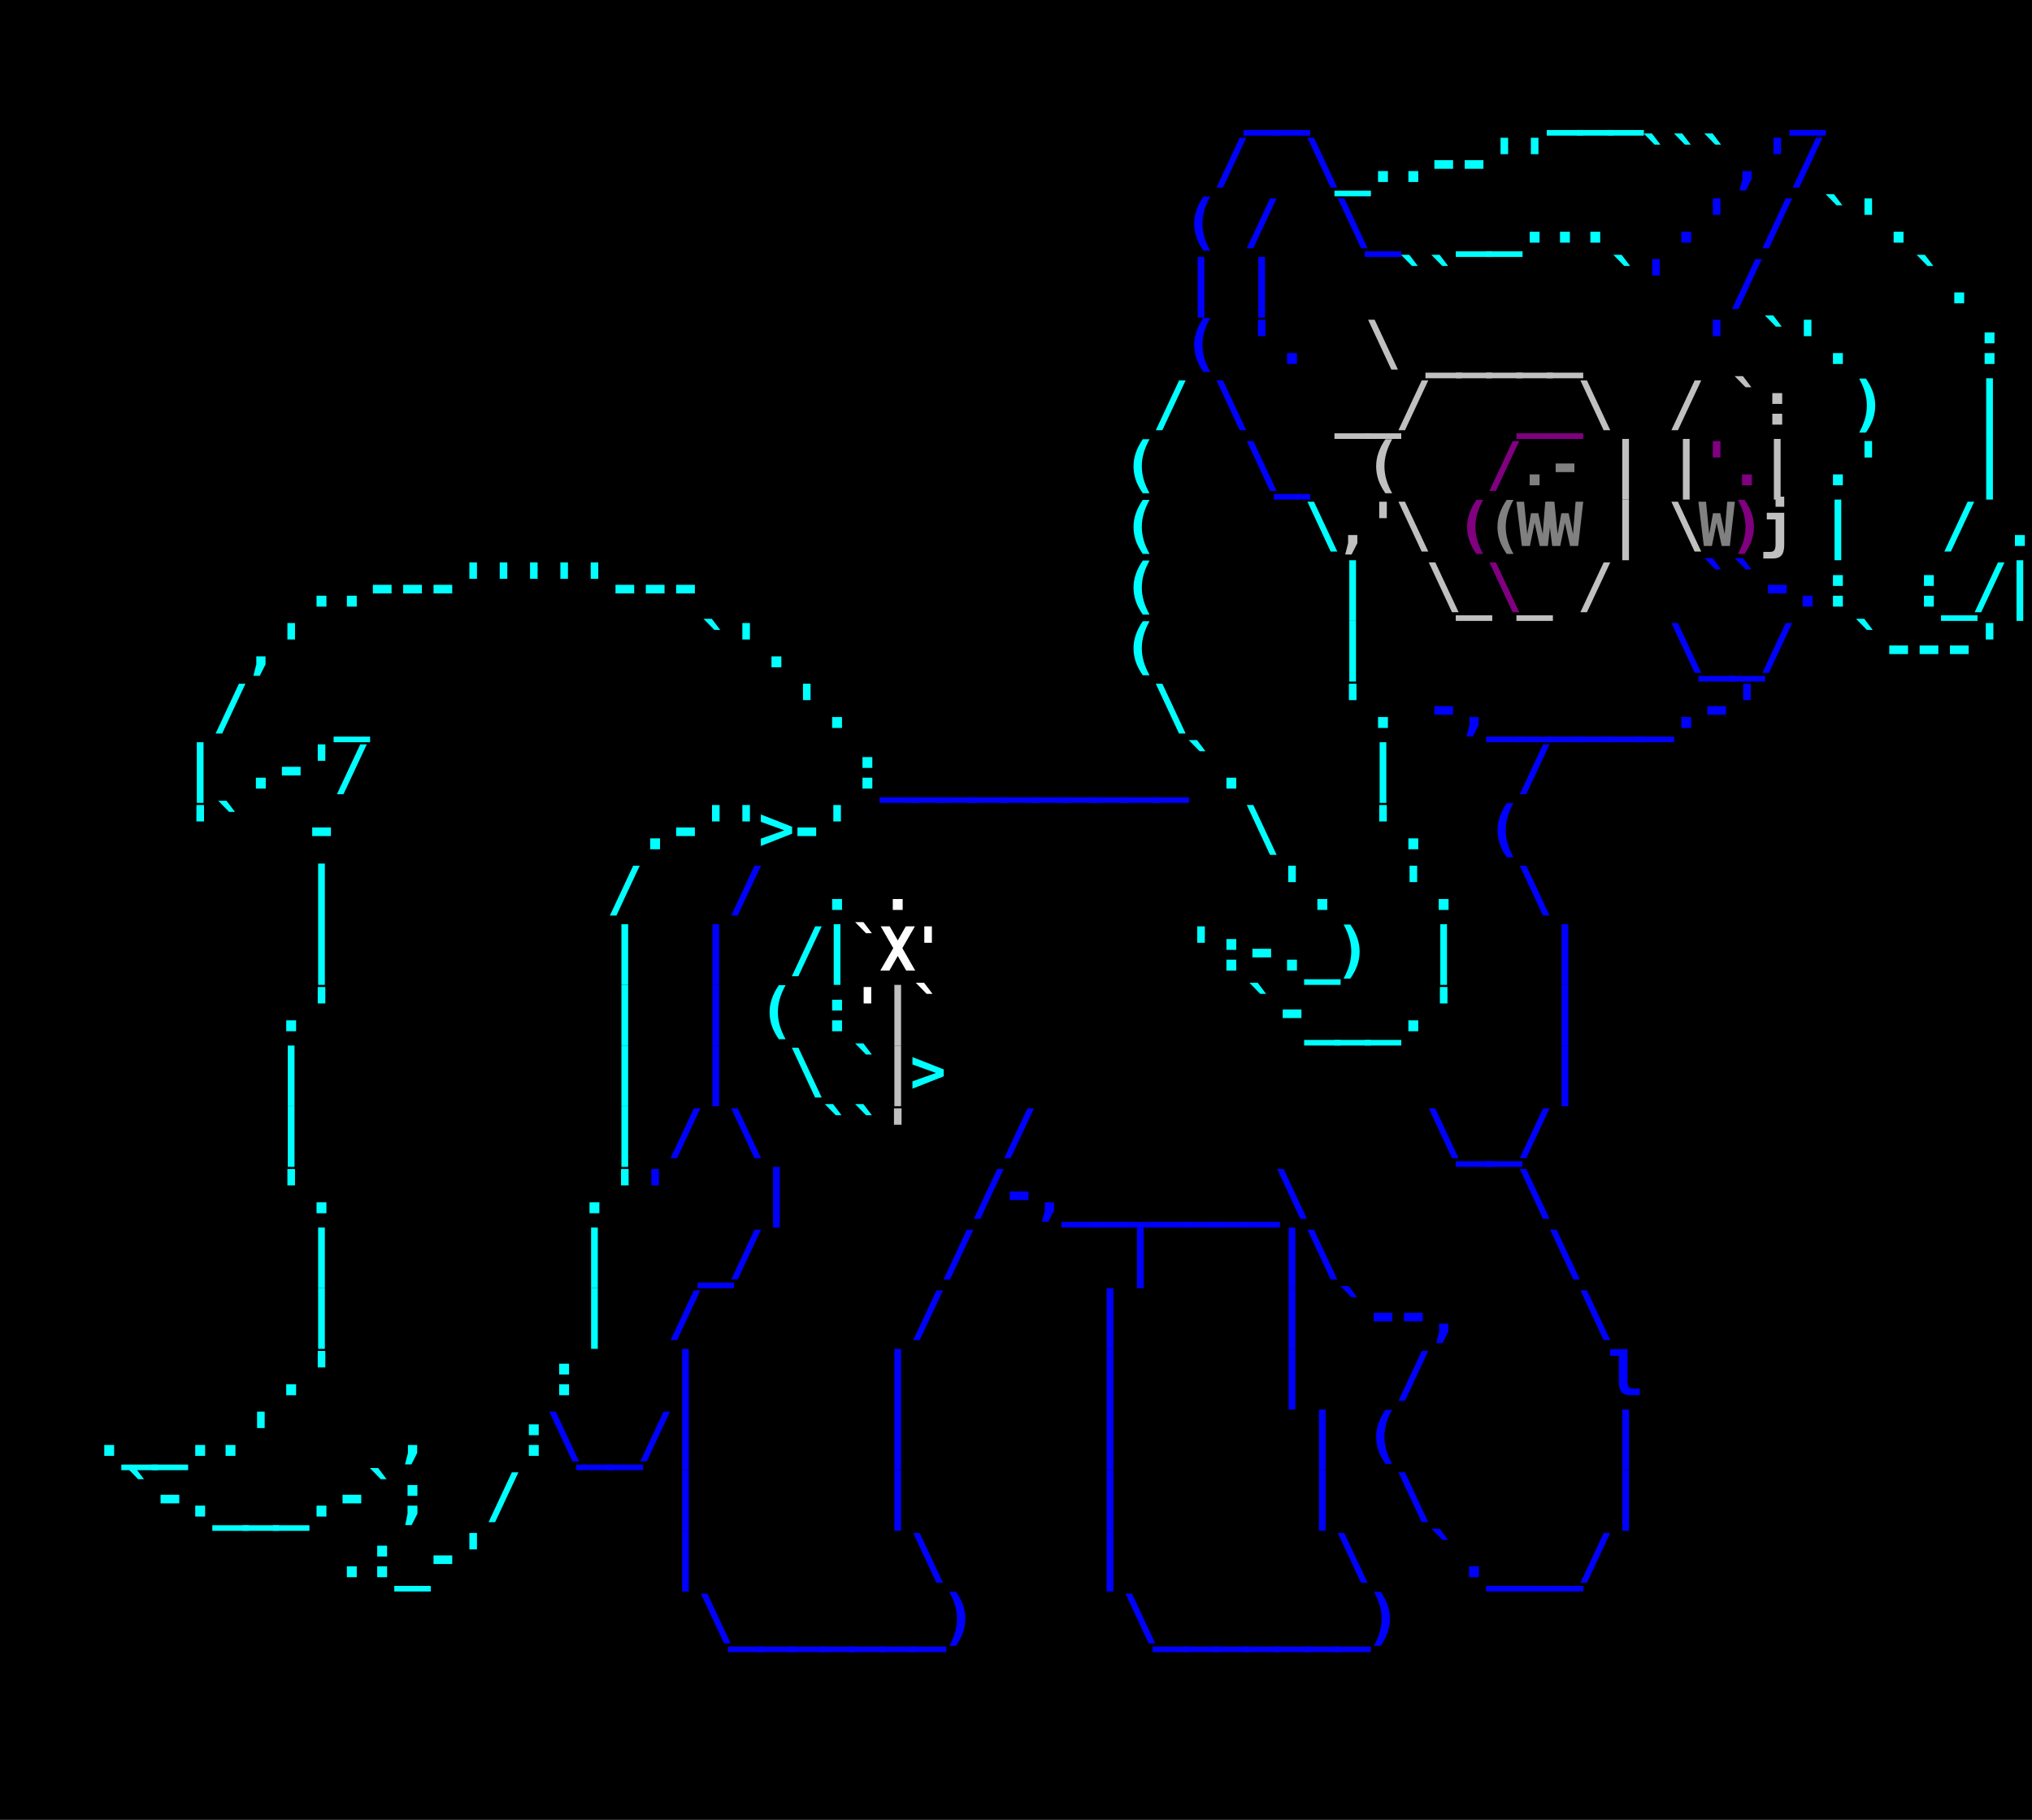
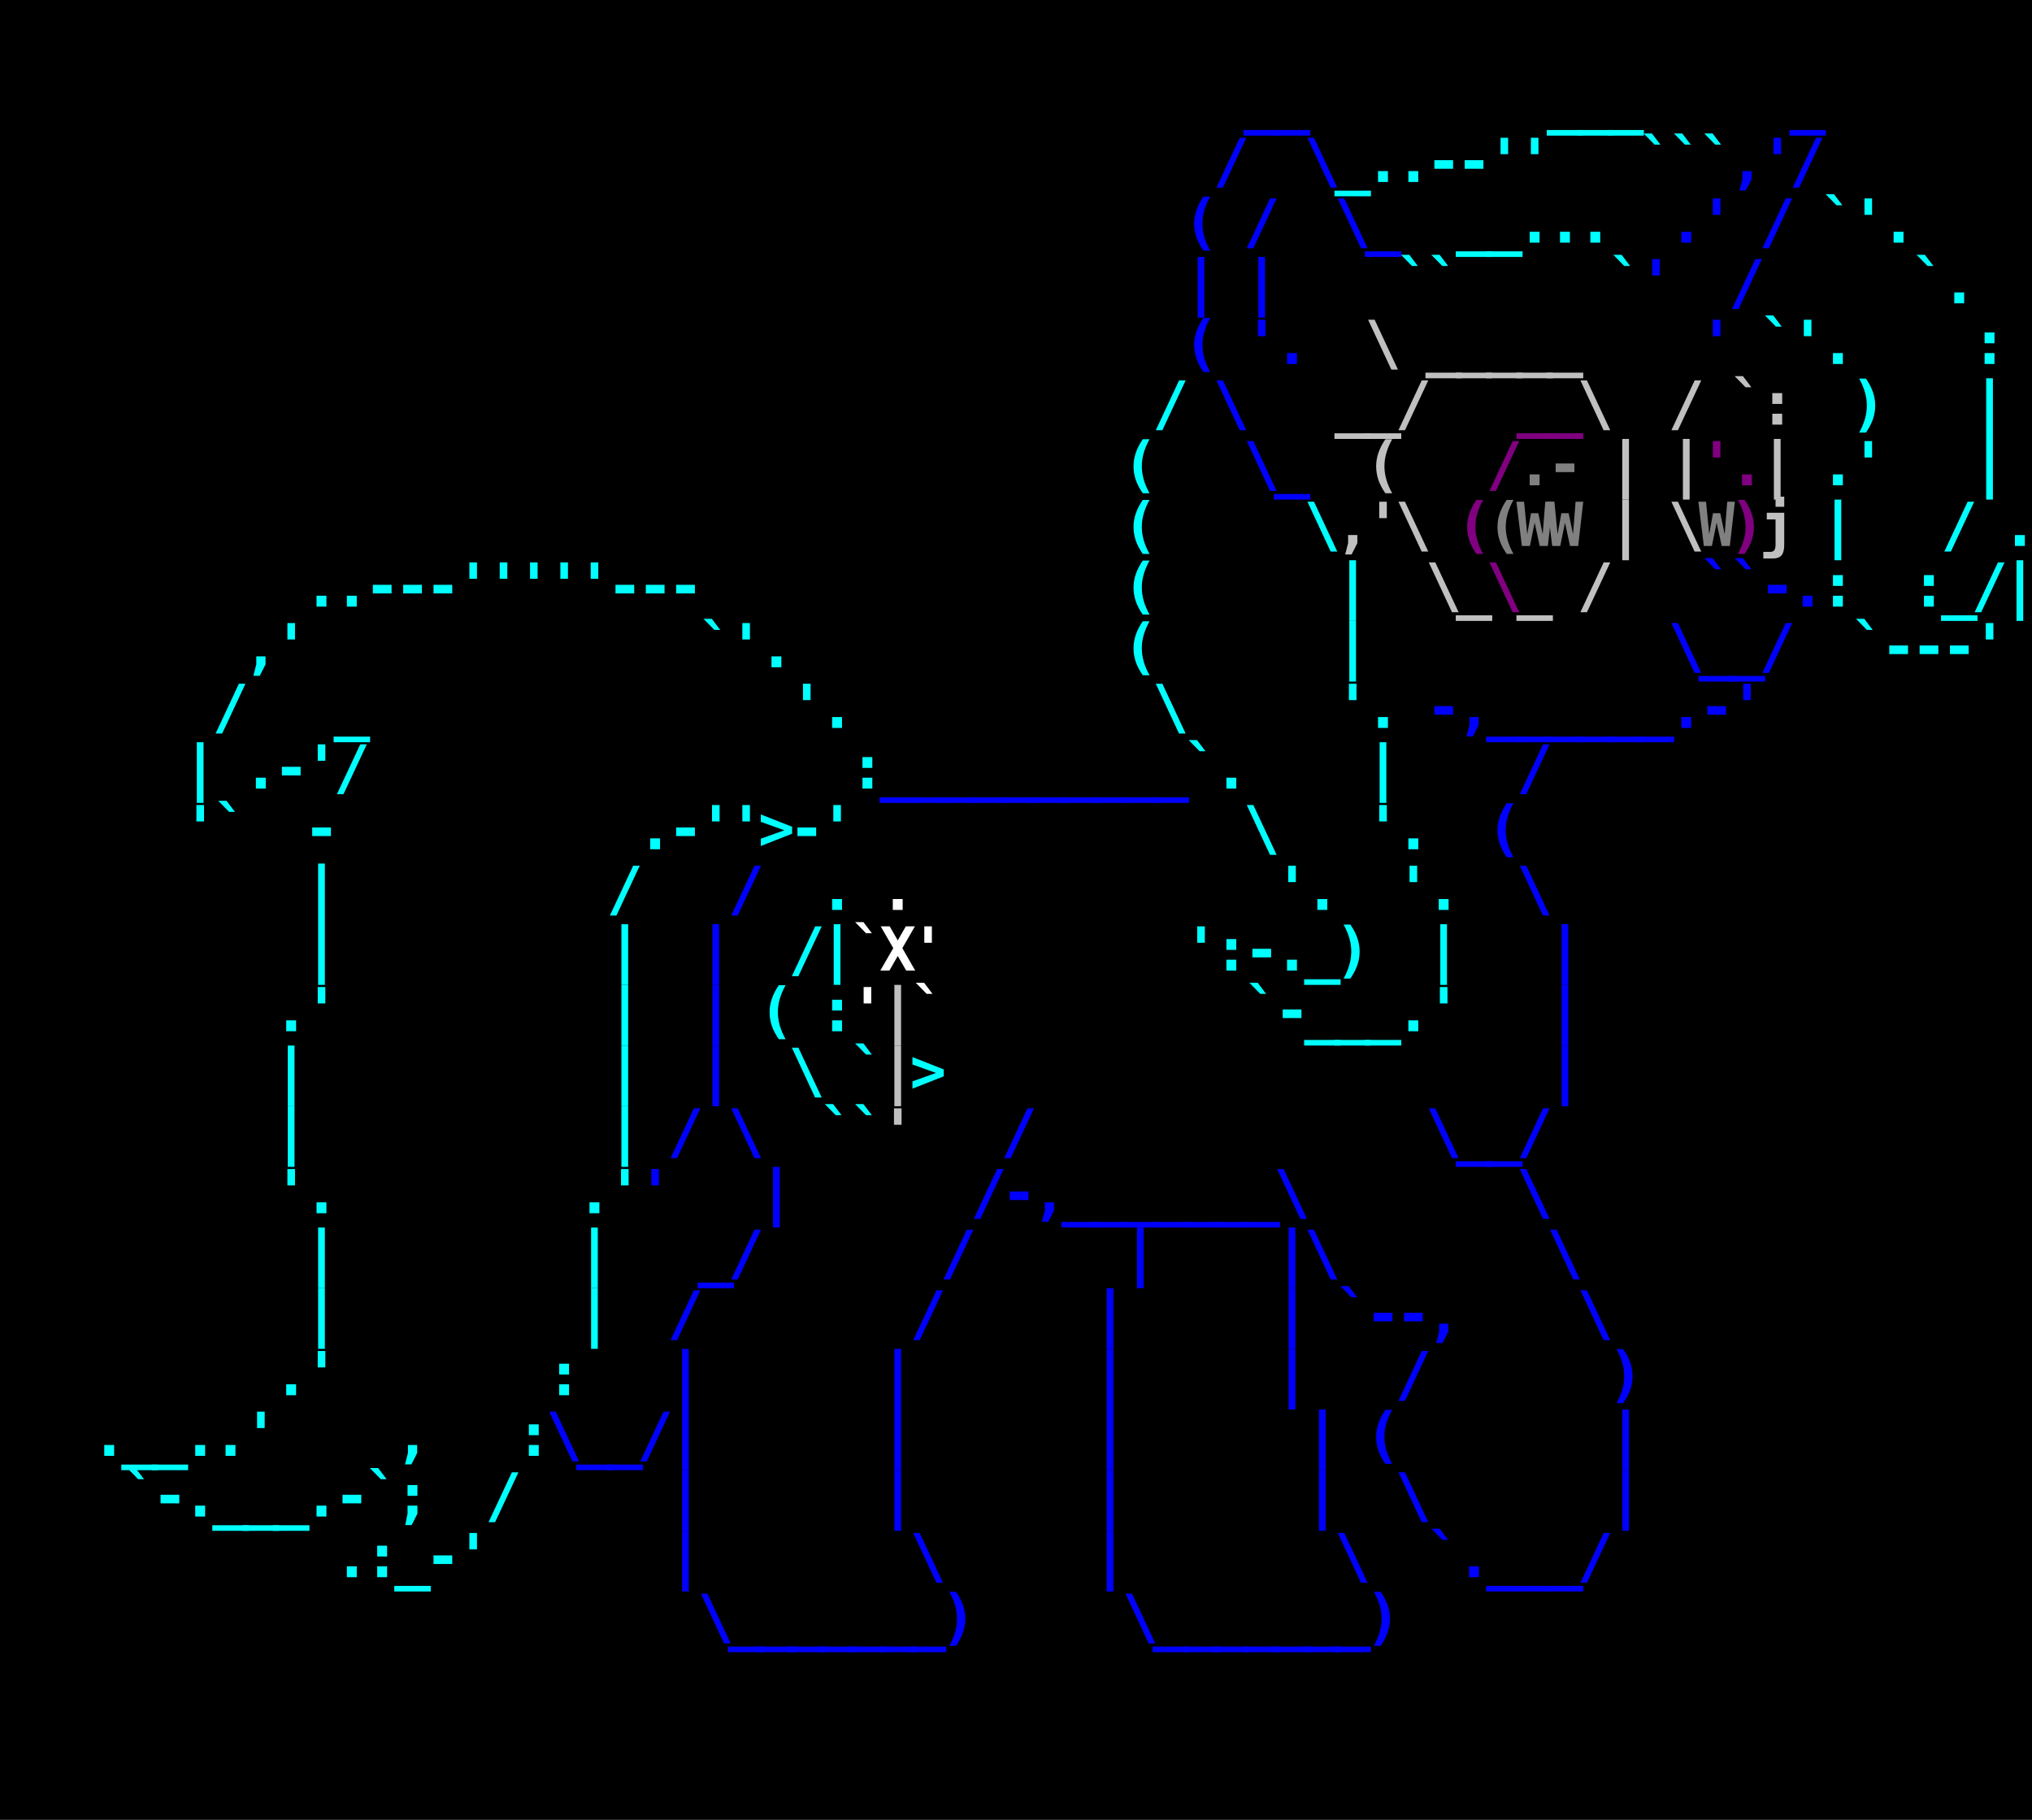
<svg xmlns="http://www.w3.org/2000/svg" width="402" height="360">
  <rect style="fill:black;stroke:none;" width="402" height="360" x="0" y="0" />
  <text y="0" x="0" style="font-family:monospace;font-size:12px;font-weight:bold;">
    <tspan x="246" y="24" style="fill:blue;">_</tspan>
    <tspan x="252" y="24" style="fill:blue;">_</tspan>
    <tspan x="306" y="24" style="fill:cyan;">_</tspan>
    <tspan x="312" y="24" style="fill:cyan;">_</tspan>
    <tspan x="318" y="24" style="fill:cyan;">_</tspan>
    <tspan x="354" y="24" style="fill:blue;">_</tspan>
    <tspan x="240" y="36" style="fill:blue;">/</tspan>
    <tspan x="258" y="36" style="fill:blue;">\</tspan>
    <tspan x="264" y="36" style="fill:cyan;">_</tspan>
    <tspan x="270" y="36" style="fill:cyan;">.</tspan>
    <tspan x="276" y="36" style="fill:cyan;">.</tspan>
    <tspan x="282" y="36" style="fill:cyan;">-</tspan>
    <tspan x="288" y="36" style="fill:cyan;">-</tspan>
    <tspan x="294" y="36" style="fill:cyan;">'</tspan>
    <tspan x="300" y="36" style="fill:cyan;">'</tspan>
    <tspan x="324" y="36" style="fill:cyan;">`</tspan>
    <tspan x="330" y="36" style="fill:cyan;">`</tspan>
    <tspan x="336" y="36" style="fill:cyan;">`</tspan>
    <tspan x="342" y="36" style="fill:blue;">,</tspan>
    <tspan x="348" y="36" style="fill:blue;">'</tspan>
    <tspan x="354" y="36" style="fill:blue;">/</tspan>
    <tspan x="234" y="48" style="fill:blue;">(</tspan>
    <tspan x="246" y="48" style="fill:blue;">/</tspan>
    <tspan x="264" y="48" style="fill:blue;">\</tspan>
    <tspan x="270" y="48" style="fill:blue;">_</tspan>
    <tspan x="288" y="48" style="fill:cyan;">_</tspan>
    <tspan x="294" y="48" style="fill:cyan;">_</tspan>
    <tspan x="300" y="48" style="fill:cyan;">.</tspan>
    <tspan x="306" y="48" style="fill:cyan;">.</tspan>
    <tspan x="312" y="48" style="fill:cyan;">.</tspan>
    <tspan x="330" y="48" style="fill:blue;">.</tspan>
    <tspan x="336" y="48" style="fill:blue;">'</tspan>
    <tspan x="348" y="48" style="fill:blue;">/</tspan>
    <tspan x="360" y="48" style="fill:cyan;">`</tspan>
    <tspan x="366" y="48" style="fill:cyan;">'</tspan>
    <tspan x="372" y="48" style="fill:cyan;">.</tspan>
    <tspan x="234" y="60" style="fill:blue;">|</tspan>
    <tspan x="246" y="60" style="fill:blue;">|</tspan>
    <tspan x="276" y="60" style="fill:cyan;">`</tspan>
    <tspan x="282" y="60" style="fill:cyan;">`</tspan>
    <tspan x="318" y="60" style="fill:cyan;">`</tspan>
    <tspan x="324" y="60" style="fill:blue;">'</tspan>
    <tspan x="342" y="60" style="fill:blue;">/</tspan>
    <tspan x="378" y="60" style="fill:cyan;">`</tspan>
    <tspan x="384" y="60" style="fill:cyan;">.</tspan>
    <tspan x="234" y="72" style="fill:blue;">(</tspan>
    <tspan x="246" y="72" style="fill:blue;">'</tspan>
    <tspan x="252" y="72" style="fill:blue;">.</tspan>
    <tspan x="270" y="72" style="fill:silver;">\</tspan>
    <tspan x="282" y="72" style="fill:silver;">_</tspan>
    <tspan x="288" y="72" style="fill:silver;">_</tspan>
    <tspan x="294" y="72" style="fill:silver;">_</tspan>
    <tspan x="300" y="72" style="fill:silver;">_</tspan>
    <tspan x="306" y="72" style="fill:silver;">_</tspan>
    <tspan x="336" y="72" style="fill:blue;">'</tspan>
    <tspan x="348" y="72" style="fill:cyan;">`</tspan>
    <tspan x="354" y="72" style="fill:cyan;">'</tspan>
    <tspan x="360" y="72" style="fill:cyan;">.</tspan>
    <tspan x="390" y="72" style="fill:cyan;">:</tspan>
    <tspan x="228" y="84" style="fill:cyan;">/</tspan>
    <tspan x="240" y="84" style="fill:blue;">\</tspan>
    <tspan x="264" y="84" style="fill:silver;">_</tspan>
    <tspan x="270" y="84" style="fill:silver;">_</tspan>
    <tspan x="276" y="84" style="fill:silver;">/</tspan>
    <tspan x="300" y="84" style="fill:purple;">_</tspan>
    <tspan x="306" y="84" style="fill:purple;">_</tspan>
    <tspan x="312" y="84" style="fill:silver;">\</tspan>
    <tspan x="330" y="84" style="fill:silver;">/</tspan>
    <tspan x="342" y="84" style="fill:silver;">`</tspan>
    <tspan x="348" y="84" style="fill:silver;">:</tspan>
    <tspan x="366" y="84" style="fill:cyan;">)</tspan>
    <tspan x="390" y="84" style="fill:cyan;">|</tspan>
    <tspan x="222" y="96" style="fill:cyan;">(</tspan>
    <tspan x="246" y="96" style="fill:blue;">\</tspan>
    <tspan x="252" y="96" style="fill:blue;">_</tspan>
    <tspan x="270" y="96" style="fill:silver;">(</tspan>
    <tspan x="294" y="96" style="fill:purple;">/</tspan>
    <tspan x="300" y="96" style="fill:gray;">.</tspan>
    <tspan x="306" y="96" style="fill:gray;">-</tspan>
    <tspan x="318" y="96" style="fill:silver;">|</tspan>
    <tspan x="330" y="96" style="fill:silver;">|</tspan>
    <tspan x="336" y="96" style="fill:purple;">'</tspan>
    <tspan x="342" y="96" style="fill:purple;">.</tspan>
    <tspan x="348" y="96" style="fill:silver;">|</tspan>
    <tspan x="360" y="96" style="fill:cyan;">.</tspan>
    <tspan x="366" y="96" style="fill:cyan;">'</tspan>
    <tspan x="390" y="96" style="fill:cyan;">|</tspan>
    <tspan x="222" y="108" style="fill:cyan;">(</tspan>
    <tspan x="258" y="108" style="fill:cyan;">\</tspan>
    <tspan x="264" y="108" style="fill:silver;">,</tspan>
    <tspan x="270" y="108" style="fill:silver;">'</tspan>
    <tspan x="276" y="108" style="fill:silver;">\</tspan>
    <tspan x="288" y="108" style="fill:purple;">(</tspan>
    <tspan x="294" y="108" style="fill:gray;">(</tspan>
    <tspan x="300" y="108" style="fill:gray;">W</tspan>
    <tspan x="306" y="108" style="fill:gray;">W</tspan>
    <tspan x="318" y="108" style="fill:silver;">|</tspan>
    <tspan x="330" y="108" style="fill:silver;">\</tspan>
    <tspan x="336" y="108" style="fill:gray;">W</tspan>
    <tspan x="342" y="108" style="fill:purple;">)</tspan>
    <tspan x="348" y="108" style="fill:silver;">j</tspan>
    <tspan x="360" y="108" style="fill:cyan;">|</tspan>
    <tspan x="384" y="108" style="fill:cyan;">/</tspan>
    <tspan x="396" y="108" style="fill:cyan;">.</tspan>
    <tspan x="60" y="120" style="fill:cyan;">.</tspan>
    <tspan x="66" y="120" style="fill:cyan;">.</tspan>
    <tspan x="72" y="120" style="fill:cyan;">-</tspan>
    <tspan x="78" y="120" style="fill:cyan;">-</tspan>
    <tspan x="84" y="120" style="fill:cyan;">-</tspan>
    <tspan x="90" y="120" style="fill:cyan;">'</tspan>
    <tspan x="96" y="120" style="fill:cyan;">'</tspan>
    <tspan x="102" y="120" style="fill:cyan;">'</tspan>
    <tspan x="108" y="120" style="fill:cyan;">'</tspan>
    <tspan x="114" y="120" style="fill:cyan;">'</tspan>
    <tspan x="120" y="120" style="fill:cyan;">-</tspan>
    <tspan x="126" y="120" style="fill:cyan;">-</tspan>
    <tspan x="132" y="120" style="fill:cyan;">-</tspan>
    <tspan x="222" y="120" style="fill:cyan;">(</tspan>
    <tspan x="264" y="120" style="fill:cyan;">|</tspan>
    <tspan x="282" y="120" style="fill:silver;">\</tspan>
    <tspan x="288" y="120" style="fill:silver;">_</tspan>
    <tspan x="294" y="120" style="fill:purple;">\</tspan>
    <tspan x="300" y="120" style="fill:silver;">_</tspan>
    <tspan x="312" y="120" style="fill:silver;">/</tspan>
    <tspan x="336" y="120" style="fill:blue;">`</tspan>
    <tspan x="342" y="120" style="fill:blue;">`</tspan>
    <tspan x="348" y="120" style="fill:blue;">-</tspan>
    <tspan x="354" y="120" style="fill:blue;">.</tspan>
    <tspan x="360" y="120" style="fill:cyan;">:</tspan>
    <tspan x="378" y="120" style="fill:cyan;">:</tspan>
    <tspan x="384" y="120" style="fill:cyan;">_</tspan>
    <tspan x="390" y="120" style="fill:cyan;">/</tspan>
    <tspan x="396" y="120" style="fill:cyan;">|</tspan>
    <tspan x="48" y="132" style="fill:cyan;">,</tspan>
    <tspan x="54" y="132" style="fill:cyan;">'</tspan>
    <tspan x="138" y="132" style="fill:cyan;">`</tspan>
    <tspan x="144" y="132" style="fill:cyan;">'</tspan>
    <tspan x="150" y="132" style="fill:cyan;">.</tspan>
    <tspan x="222" y="132" style="fill:cyan;">(</tspan>
    <tspan x="264" y="132" style="fill:cyan;">|</tspan>
    <tspan x="330" y="132" style="fill:blue;">\</tspan>
    <tspan x="336" y="132" style="fill:blue;">_</tspan>
    <tspan x="342" y="132" style="fill:blue;">_</tspan>
    <tspan x="348" y="132" style="fill:blue;">/</tspan>
    <tspan x="366" y="132" style="fill:cyan;">`</tspan>
    <tspan x="372" y="132" style="fill:cyan;">-</tspan>
    <tspan x="378" y="132" style="fill:cyan;">-</tspan>
    <tspan x="384" y="132" style="fill:cyan;">-</tspan>
    <tspan x="390" y="132" style="fill:cyan;">'</tspan>
    <tspan x="42" y="144" style="fill:cyan;">/</tspan>
    <tspan x="66" y="144" style="fill:cyan;">_</tspan>
    <tspan x="156" y="144" style="fill:cyan;">'</tspan>
    <tspan x="162" y="144" style="fill:cyan;">.</tspan>
    <tspan x="228" y="144" style="fill:cyan;">\</tspan>
    <tspan x="264" y="144" style="fill:cyan;">'</tspan>
    <tspan x="270" y="144" style="fill:cyan;">.</tspan>
    <tspan x="282" y="144" style="fill:blue;">-</tspan>
    <tspan x="288" y="144" style="fill:blue;">,</tspan>
    <tspan x="294" y="144" style="fill:blue;">_</tspan>
    <tspan x="300" y="144" style="fill:blue;">_</tspan>
    <tspan x="306" y="144" style="fill:blue;">_</tspan>
    <tspan x="312" y="144" style="fill:blue;">_</tspan>
    <tspan x="318" y="144" style="fill:blue;">_</tspan>
    <tspan x="324" y="144" style="fill:blue;">_</tspan>
    <tspan x="330" y="144" style="fill:blue;">.</tspan>
    <tspan x="336" y="144" style="fill:blue;">-</tspan>
    <tspan x="342" y="144" style="fill:blue;">'</tspan>
    <tspan x="36" y="156" style="fill:cyan;">|</tspan>
    <tspan x="48" y="156" style="fill:cyan;">.</tspan>
    <tspan x="54" y="156" style="fill:cyan;">-</tspan>
    <tspan x="60" y="156" style="fill:cyan;">'</tspan>
    <tspan x="66" y="156" style="fill:cyan;">/</tspan>
    <tspan x="168" y="156" style="fill:cyan;">:</tspan>
    <tspan x="174" y="156" style="fill:blue;">_</tspan>
    <tspan x="180" y="156" style="fill:blue;">_</tspan>
    <tspan x="186" y="156" style="fill:blue;">_</tspan>
    <tspan x="192" y="156" style="fill:blue;">_</tspan>
    <tspan x="198" y="156" style="fill:blue;">_</tspan>
    <tspan x="204" y="156" style="fill:blue;">_</tspan>
    <tspan x="210" y="156" style="fill:blue;">_</tspan>
    <tspan x="216" y="156" style="fill:blue;">_</tspan>
    <tspan x="222" y="156" style="fill:blue;">_</tspan>
    <tspan x="228" y="156" style="fill:blue;">_</tspan>
    <tspan x="234" y="156" style="fill:cyan;">`</tspan>
    <tspan x="240" y="156" style="fill:cyan;">.</tspan>
    <tspan x="270" y="156" style="fill:cyan;">|</tspan>
    <tspan x="300" y="156" style="fill:blue;">/</tspan>
    <tspan x="36" y="168" style="fill:cyan;">'</tspan>
    <tspan x="42" y="168" style="fill:cyan;">`</tspan>
    <tspan x="60" y="168" style="fill:cyan;">-</tspan>
    <tspan x="126" y="168" style="fill:cyan;">.</tspan>
    <tspan x="132" y="168" style="fill:cyan;">-</tspan>
    <tspan x="138" y="168" style="fill:cyan;">'</tspan>
    <tspan x="144" y="168" style="fill:cyan;">'</tspan>
    <tspan x="150" y="168" style="fill:cyan;">&gt;</tspan>
    <tspan x="156" y="168" style="fill:cyan;">-</tspan>
    <tspan x="162" y="168" style="fill:cyan;">'</tspan>
    <tspan x="246" y="168" style="fill:cyan;">\</tspan>
    <tspan x="270" y="168" style="fill:cyan;">'</tspan>
    <tspan x="276" y="168" style="fill:cyan;">.</tspan>
    <tspan x="294" y="168" style="fill:blue;">(</tspan>
    <tspan x="60" y="180" style="fill:cyan;">|</tspan>
    <tspan x="120" y="180" style="fill:cyan;">/</tspan>
    <tspan x="144" y="180" style="fill:blue;">/</tspan>
    <tspan x="162" y="180" style="fill:cyan;">.</tspan>
    <tspan x="174" y="180" style="fill:white;">.</tspan>
    <tspan x="252" y="180" style="fill:cyan;">'</tspan>
    <tspan x="258" y="180" style="fill:cyan;">.</tspan>
    <tspan x="276" y="180" style="fill:cyan;">'</tspan>
    <tspan x="282" y="180" style="fill:cyan;">.</tspan>
    <tspan x="300" y="180" style="fill:blue;">\</tspan>
    <tspan x="60" y="192" style="fill:cyan;">|</tspan>
    <tspan x="120" y="192" style="fill:cyan;">|</tspan>
    <tspan x="138" y="192" style="fill:blue;">|</tspan>
    <tspan x="156" y="192" style="fill:cyan;">/</tspan>
    <tspan x="162" y="192" style="fill:cyan;">|</tspan>
    <tspan x="168" y="192" style="fill:white;">`</tspan>
    <tspan x="174" y="192" style="fill:white;">X</tspan>
    <tspan x="180" y="192" style="fill:white;">'</tspan>
    <tspan x="234" y="192" style="fill:cyan;">'</tspan>
    <tspan x="240" y="192" style="fill:cyan;">:</tspan>
    <tspan x="246" y="192" style="fill:cyan;">-</tspan>
    <tspan x="252" y="192" style="fill:cyan;">.</tspan>
    <tspan x="258" y="192" style="fill:cyan;">_</tspan>
    <tspan x="264" y="192" style="fill:cyan;">)</tspan>
    <tspan x="282" y="192" style="fill:cyan;">|</tspan>
    <tspan x="306" y="192" style="fill:blue;">|</tspan>
    <tspan x="54" y="204" style="fill:cyan;">.</tspan>
    <tspan x="60" y="204" style="fill:cyan;">'</tspan>
    <tspan x="120" y="204" style="fill:cyan;">|</tspan>
    <tspan x="138" y="204" style="fill:blue;">|</tspan>
    <tspan x="150" y="204" style="fill:cyan;">(</tspan>
    <tspan x="162" y="204" style="fill:cyan;">:</tspan>
    <tspan x="168" y="204" style="fill:white;">'</tspan>
    <tspan x="174" y="204" style="fill:silver;">|</tspan>
    <tspan x="180" y="204" style="fill:white;">`</tspan>
    <tspan x="246" y="204" style="fill:cyan;">`</tspan>
    <tspan x="252" y="204" style="fill:cyan;">-</tspan>
    <tspan x="258" y="204" style="fill:cyan;">_</tspan>
    <tspan x="264" y="204" style="fill:cyan;">_</tspan>
    <tspan x="270" y="204" style="fill:cyan;">_</tspan>
    <tspan x="276" y="204" style="fill:cyan;">.</tspan>
    <tspan x="282" y="204" style="fill:cyan;">'</tspan>
    <tspan x="306" y="204" style="fill:blue;">|</tspan>
    <tspan x="54" y="216" style="fill:cyan;">|</tspan>
    <tspan x="120" y="216" style="fill:cyan;">|</tspan>
    <tspan x="138" y="216" style="fill:blue;">|</tspan>
    <tspan x="156" y="216" style="fill:cyan;">\</tspan>
    <tspan x="168" y="216" style="fill:cyan;">`</tspan>
    <tspan x="174" y="216" style="fill:silver;">|</tspan>
    <tspan x="180" y="216" style="fill:cyan;">&gt;</tspan>
    <tspan x="306" y="216" style="fill:blue;">|</tspan>
    <tspan x="54" y="228" style="fill:cyan;">|</tspan>
    <tspan x="120" y="228" style="fill:cyan;">|</tspan>
    <tspan x="132" y="228" style="fill:blue;">/</tspan>
    <tspan x="144" y="228" style="fill:blue;">\</tspan>
    <tspan x="162" y="228" style="fill:cyan;">`</tspan>
    <tspan x="168" y="228" style="fill:cyan;">`</tspan>
    <tspan x="174" y="228" style="fill:silver;">'</tspan>
    <tspan x="198" y="228" style="fill:blue;">/</tspan>
    <tspan x="282" y="228" style="fill:blue;">\</tspan>
    <tspan x="288" y="228" style="fill:blue;">_</tspan>
    <tspan x="294" y="228" style="fill:blue;">_</tspan>
    <tspan x="300" y="228" style="fill:blue;">/</tspan>
    <tspan x="54" y="240" style="fill:cyan;">'</tspan>
    <tspan x="60" y="240" style="fill:cyan;">.</tspan>
    <tspan x="114" y="240" style="fill:cyan;">.</tspan>
    <tspan x="120" y="240" style="fill:cyan;">'</tspan>
    <tspan x="126" y="240" style="fill:blue;">'</tspan>
    <tspan x="150" y="240" style="fill:blue;">|</tspan>
    <tspan x="192" y="240" style="fill:blue;">/</tspan>
    <tspan x="198" y="240" style="fill:blue;">-</tspan>
    <tspan x="204" y="240" style="fill:blue;">,</tspan>
    <tspan x="210" y="240" style="fill:blue;">_</tspan>
    <tspan x="216" y="240" style="fill:blue;">_</tspan>
    <tspan x="222" y="240" style="fill:blue;">_</tspan>
    <tspan x="228" y="240" style="fill:blue;">_</tspan>
    <tspan x="234" y="240" style="fill:blue;">_</tspan>
    <tspan x="240" y="240" style="fill:blue;">_</tspan>
    <tspan x="246" y="240" style="fill:blue;">_</tspan>
    <tspan x="252" y="240" style="fill:blue;">\</tspan>
    <tspan x="300" y="240" style="fill:blue;">\</tspan>
    <tspan x="60" y="252" style="fill:cyan;">|</tspan>
    <tspan x="114" y="252" style="fill:cyan;">|</tspan>
    <tspan x="138" y="252" style="fill:blue;">_</tspan>
    <tspan x="144" y="252" style="fill:blue;">/</tspan>
    <tspan x="186" y="252" style="fill:blue;">/</tspan>
    <tspan x="222" y="252" style="fill:blue;">|</tspan>
    <tspan x="252" y="252" style="fill:blue;">|</tspan>
    <tspan x="258" y="252" style="fill:blue;">\</tspan>
    <tspan x="306" y="252" style="fill:blue;">\</tspan>
    <tspan x="60" y="264" style="fill:cyan;">|</tspan>
    <tspan x="114" y="264" style="fill:cyan;">|</tspan>
    <tspan x="132" y="264" style="fill:blue;">/</tspan>
    <tspan x="180" y="264" style="fill:blue;">/</tspan>
    <tspan x="216" y="264" style="fill:blue;">|</tspan>
    <tspan x="252" y="264" style="fill:blue;">|</tspan>
    <tspan x="264" y="264" style="fill:blue;">`</tspan>
    <tspan x="270" y="264" style="fill:blue;">-</tspan>
    <tspan x="276" y="264" style="fill:blue;">-</tspan>
    <tspan x="282" y="264" style="fill:blue;">,</tspan>
    <tspan x="312" y="264" style="fill:blue;">\</tspan>
    <tspan x="54" y="276" style="fill:cyan;">.</tspan>
    <tspan x="60" y="276" style="fill:cyan;">'</tspan>
    <tspan x="108" y="276" style="fill:cyan;">:</tspan>
    <tspan x="132" y="276" style="fill:blue;">|</tspan>
    <tspan x="174" y="276" style="fill:blue;">|</tspan>
    <tspan x="216" y="276" style="fill:blue;">|</tspan>
    <tspan x="252" y="276" style="fill:blue;">|</tspan>
    <tspan x="276" y="276" style="fill:blue;">/</tspan>
-     <tspan x="318" y="276" style="fill:blue;">l</tspan>
+     <tspan x="318" y="276" style="fill:blue;">)</tspan>
    <tspan x="18" y="288" style="fill:cyan;">.</tspan>
    <tspan x="24" y="288" style="fill:cyan;">_</tspan>
    <tspan x="30" y="288" style="fill:cyan;">_</tspan>
    <tspan x="36" y="288" style="fill:cyan;">.</tspan>
    <tspan x="42" y="288" style="fill:cyan;">.</tspan>
    <tspan x="48" y="288" style="fill:cyan;">'</tspan>
    <tspan x="78" y="288" style="fill:cyan;">,</tspan>
    <tspan x="102" y="288" style="fill:cyan;">:</tspan>
    <tspan x="108" y="288" style="fill:blue;">\</tspan>
    <tspan x="114" y="288" style="fill:blue;">_</tspan>
    <tspan x="120" y="288" style="fill:blue;">_</tspan>
    <tspan x="126" y="288" style="fill:blue;">/</tspan>
    <tspan x="132" y="288" style="fill:blue;">|</tspan>
    <tspan x="174" y="288" style="fill:blue;">|</tspan>
    <tspan x="216" y="288" style="fill:blue;">|</tspan>
    <tspan x="258" y="288" style="fill:blue;">|</tspan>
    <tspan x="270" y="288" style="fill:blue;">(</tspan>
    <tspan x="318" y="288" style="fill:blue;">|</tspan>
    <tspan x="24" y="300" style="fill:cyan;">`</tspan>
    <tspan x="30" y="300" style="fill:cyan;">-</tspan>
    <tspan x="36" y="300" style="fill:cyan;">.</tspan>
    <tspan x="42" y="300" style="fill:cyan;">_</tspan>
    <tspan x="48" y="300" style="fill:cyan;">_</tspan>
    <tspan x="54" y="300" style="fill:cyan;">_</tspan>
    <tspan x="60" y="300" style="fill:cyan;">.</tspan>
    <tspan x="66" y="300" style="fill:cyan;">-</tspan>
    <tspan x="72" y="300" style="fill:cyan;">`</tspan>
    <tspan x="78" y="300" style="fill:cyan;">;</tspan>
    <tspan x="96" y="300" style="fill:cyan;">/</tspan>
    <tspan x="132" y="300" style="fill:blue;">|</tspan>
    <tspan x="174" y="300" style="fill:blue;">|</tspan>
    <tspan x="216" y="300" style="fill:blue;">|</tspan>
    <tspan x="258" y="300" style="fill:blue;">|</tspan>
    <tspan x="276" y="300" style="fill:blue;">\</tspan>
    <tspan x="318" y="300" style="fill:blue;">|</tspan>
    <tspan x="66" y="312" style="fill:cyan;">.</tspan>
    <tspan x="72" y="312" style="fill:cyan;">:</tspan>
    <tspan x="78" y="312" style="fill:cyan;">_</tspan>
    <tspan x="84" y="312" style="fill:cyan;">-</tspan>
    <tspan x="90" y="312" style="fill:cyan;">'</tspan>
    <tspan x="132" y="312" style="fill:blue;">|</tspan>
    <tspan x="180" y="312" style="fill:blue;">\</tspan>
    <tspan x="216" y="312" style="fill:blue;">|</tspan>
    <tspan x="264" y="312" style="fill:blue;">\</tspan>
    <tspan x="282" y="312" style="fill:blue;">`</tspan>
    <tspan x="288" y="312" style="fill:blue;">.</tspan>
    <tspan x="294" y="312" style="fill:blue;">_</tspan>
    <tspan x="300" y="312" style="fill:blue;">_</tspan>
    <tspan x="306" y="312" style="fill:blue;">_</tspan>
    <tspan x="312" y="312" style="fill:blue;">/</tspan>
    <tspan x="138" y="324" style="fill:blue;">\</tspan>
    <tspan x="144" y="324" style="fill:blue;">_</tspan>
    <tspan x="150" y="324" style="fill:blue;">_</tspan>
    <tspan x="156" y="324" style="fill:blue;">_</tspan>
    <tspan x="162" y="324" style="fill:blue;">_</tspan>
    <tspan x="168" y="324" style="fill:blue;">_</tspan>
    <tspan x="174" y="324" style="fill:blue;">_</tspan>
    <tspan x="180" y="324" style="fill:blue;">_</tspan>
    <tspan x="186" y="324" style="fill:blue;">)</tspan>
    <tspan x="222" y="324" style="fill:blue;">\</tspan>
    <tspan x="228" y="324" style="fill:blue;">_</tspan>
    <tspan x="234" y="324" style="fill:blue;">_</tspan>
    <tspan x="240" y="324" style="fill:blue;">_</tspan>
    <tspan x="246" y="324" style="fill:blue;">_</tspan>
    <tspan x="252" y="324" style="fill:blue;">_</tspan>
    <tspan x="258" y="324" style="fill:blue;">_</tspan>
    <tspan x="264" y="324" style="fill:blue;">_</tspan>
    <tspan x="270" y="324" style="fill:blue;">)</tspan>
  </text>
</svg>
